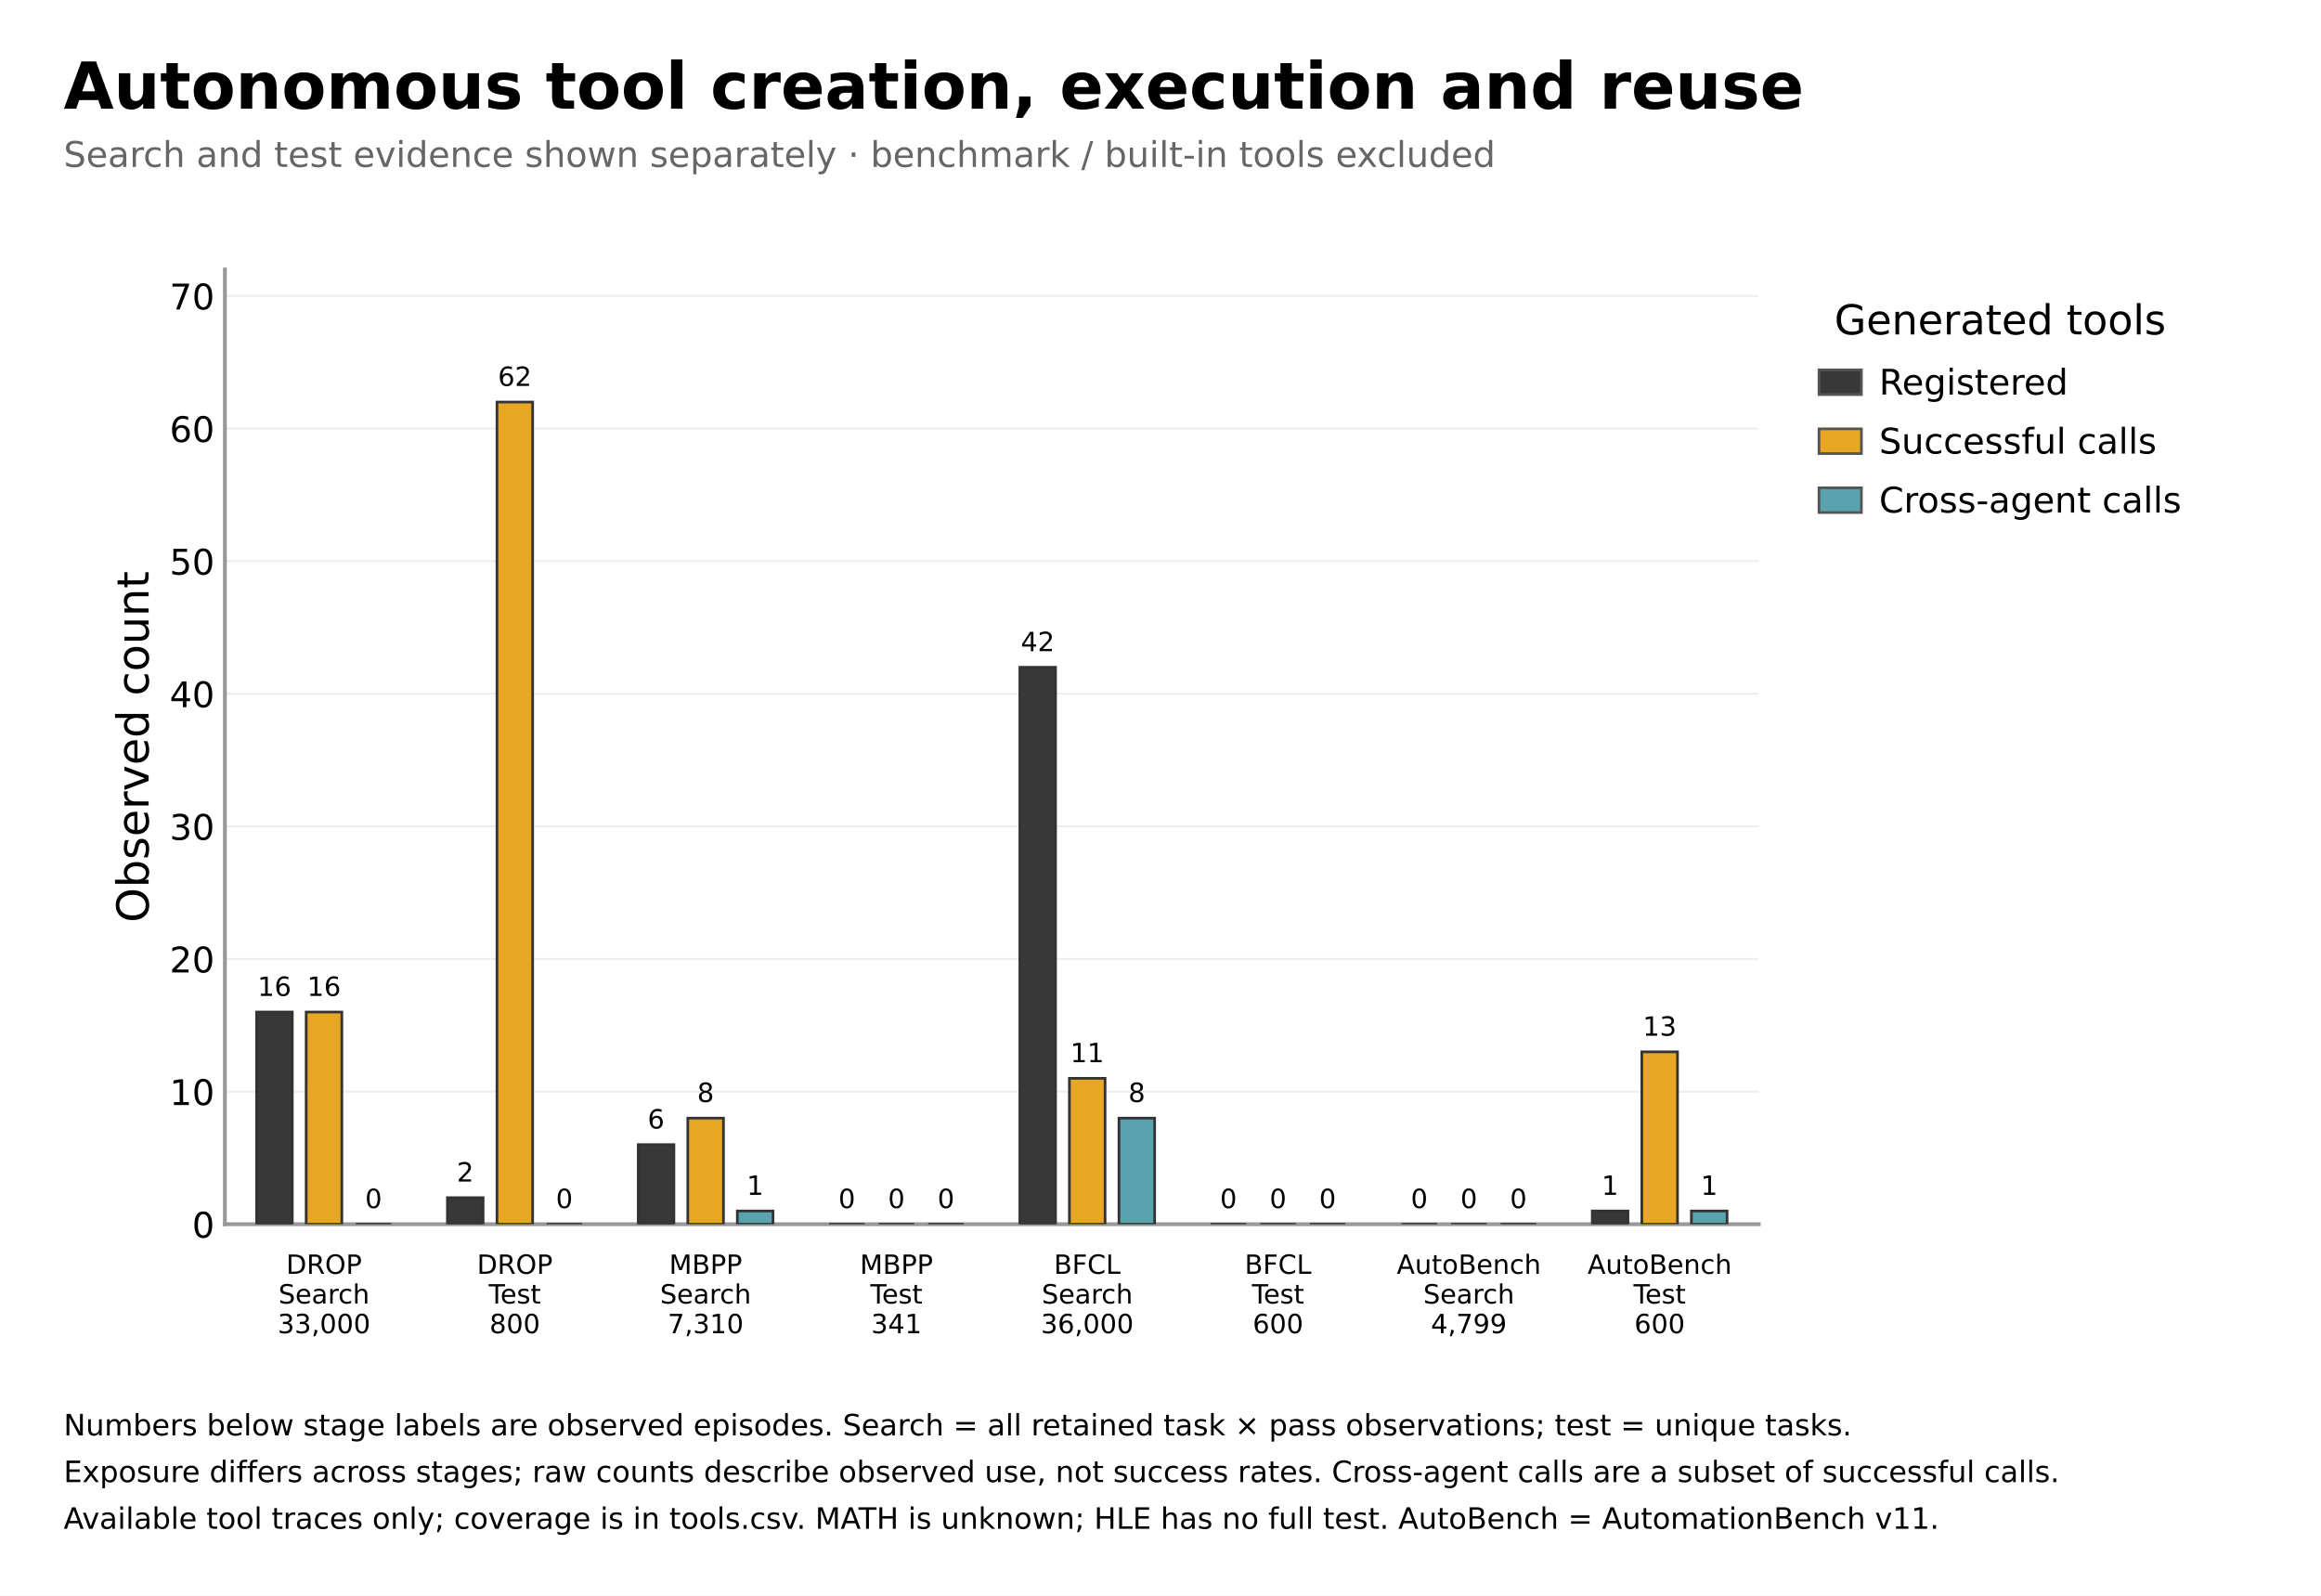
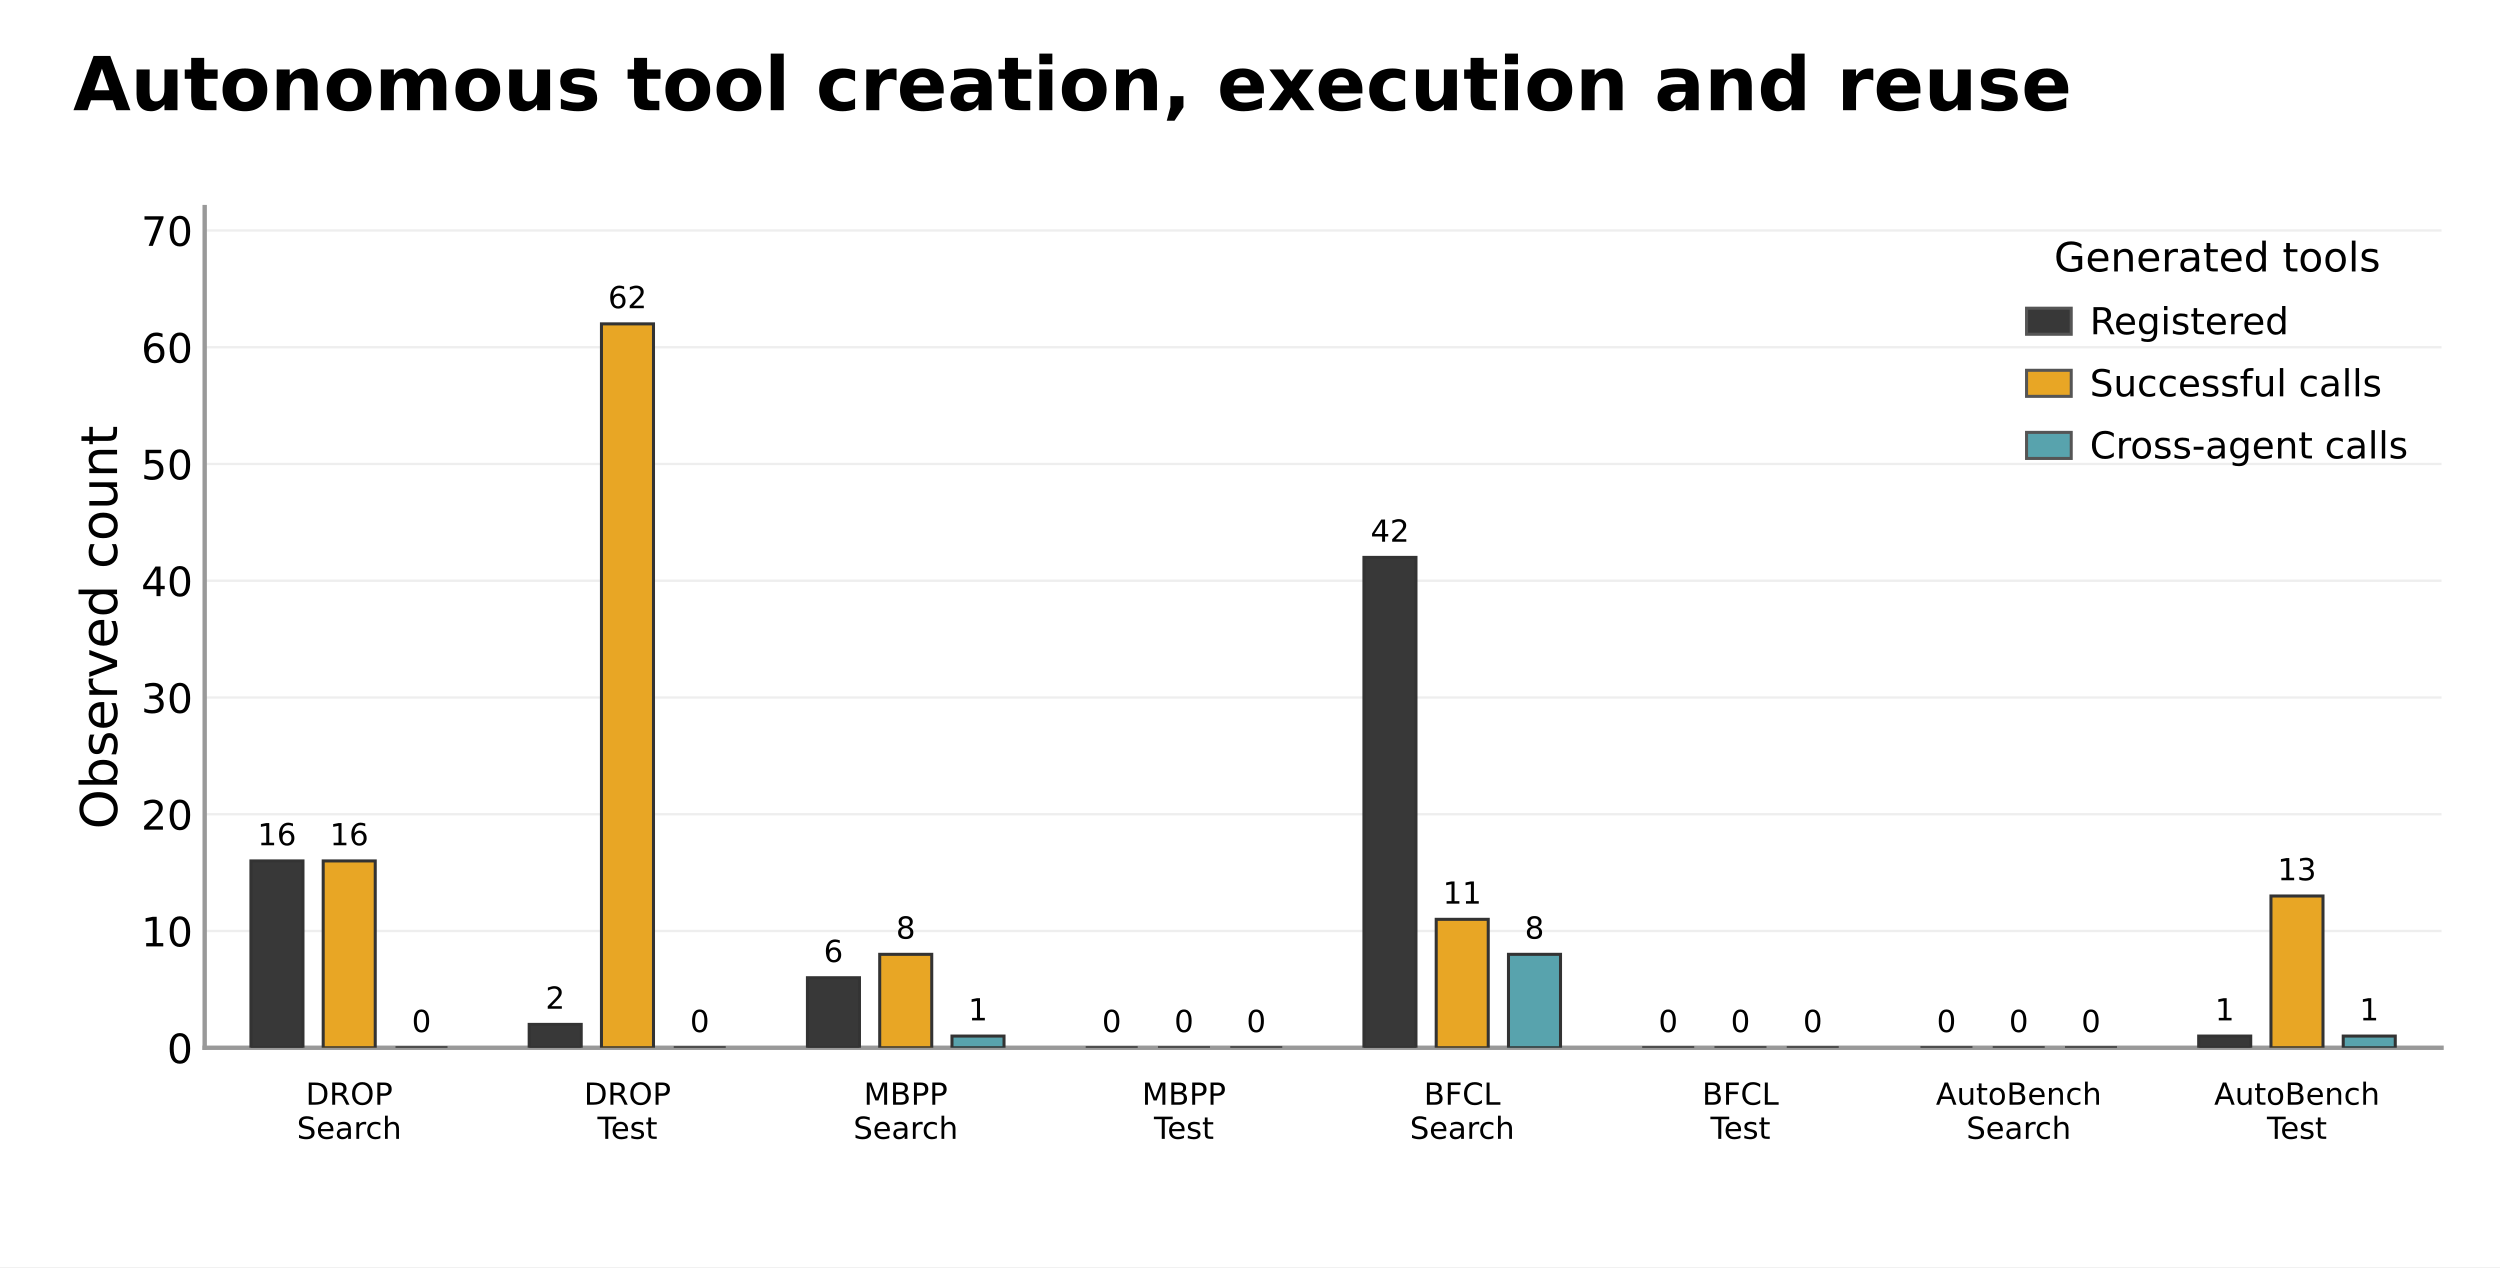
- <svg xmlns="http://www.w3.org/2000/svg" width="787.68pt" height="541.44pt" viewBox="0 0 787.68 541.44" version="1.1">
+ <svg xmlns="http://www.w3.org/2000/svg" width="738.72pt" height="374.4pt" viewBox="0 0 738.72 374.4" version="1.1">
  <defs>
    <style type="text/css">*{stroke-linejoin: round; stroke-linecap: butt}</style>
  </defs>
  <g id="figure_1">
    <g id="patch_1">
-       <path d="M 0 541.44 L 787.68 541.44 L 787.68 0 L 0 0 z " style="fill: #ffffff" />
+       <path d="M 0 374.4 L 738.72 374.4 L 738.72 0 L 0 0 z " style="fill: #ffffff" />
    </g>
    <g id="axes_1">
      <g id="patch_2">
-         <path d="M 76.32 415.44 L 596.88 415.44 L 596.88 91.44 L 76.32 91.44 z " style="fill: #ffffff" />
+         <path d="M 60.48 309.6 L 721.44 309.6 L 721.44 61.2 L 60.48 61.2 z " style="fill: #ffffff" />
      </g>
      <g id="matplotlib.axis_1">
        <g id="xtick_1">
          <g id="line2d_1" />
          <g id="text_1">
-             <text style="font-size: 9px; font-family: 'DejaVu Sans'" transform="translate(97.11127 432.2786)">DROP</text>
-             <text style="font-size: 9px; font-family: 'DejaVu Sans'" transform="translate(94.50057 442.3566)">Search</text>
-             <text style="font-size: 9px; font-family: 'DejaVu Sans'" transform="translate(94.21299 452.4347)">33,000</text>
+             <text style="font-size: 9px; font-family: 'DejaVu Sans'" transform="translate(90.34397 326.4386)">DROP</text>
+             <text style="font-size: 9px; font-family: 'DejaVu Sans'" transform="translate(87.73327 336.5166)">Search</text>
          </g>
        </g>
        <g id="xtick_2">
          <g id="line2d_2" />
          <g id="text_2">
-             <text style="font-size: 9px; font-family: 'DejaVu Sans'" transform="translate(161.8659 432.2786)">DROP</text>
-             <text style="font-size: 9px; font-family: 'DejaVu Sans'" transform="translate(165.8526 442.3566)">Test</text>
-             <text style="font-size: 9px; font-family: 'DejaVu Sans'" transform="translate(166.124 452.4347)">800</text>
+             <text style="font-size: 9px; font-family: 'DejaVu Sans'" transform="translate(172.5635 326.4386)">DROP</text>
+             <text style="font-size: 9px; font-family: 'DejaVu Sans'" transform="translate(176.5503 336.5166)">Test</text>
          </g>
        </g>
        <g id="xtick_3">
          <g id="line2d_3" />
          <g id="text_3">
-             <text style="font-size: 9px; font-family: 'DejaVu Sans'" transform="translate(227.0712 432.2786)">MBPP</text>
-             <text style="font-size: 9px; font-family: 'DejaVu Sans'" transform="translate(224.0098 442.3566)">Search</text>
-             <text style="font-size: 9px; font-family: 'DejaVu Sans'" transform="translate(226.5854 452.4347)">7,310</text>
+             <text style="font-size: 9px; font-family: 'DejaVu Sans'" transform="translate(255.2338 326.4386)">MBPP</text>
+             <text style="font-size: 9px; font-family: 'DejaVu Sans'" transform="translate(252.1724 336.5166)">Search</text>
          </g>
        </g>
        <g id="xtick_4">
          <g id="line2d_4" />
          <g id="text_4">
-             <text style="font-size: 9px; font-family: 'DejaVu Sans'" transform="translate(291.8259 432.2786)">MBPP</text>
-             <text style="font-size: 9px; font-family: 'DejaVu Sans'" transform="translate(295.3619 442.3566)">Test</text>
-             <text style="font-size: 9px; font-family: 'DejaVu Sans'" transform="translate(295.6333 452.4347)">341</text>
+             <text style="font-size: 9px; font-family: 'DejaVu Sans'" transform="translate(337.4534 326.4386)">MBPP</text>
+             <text style="font-size: 9px; font-family: 'DejaVu Sans'" transform="translate(340.9894 336.5166)">Test</text>
          </g>
        </g>
        <g id="xtick_5">
          <g id="line2d_5" />
          <g id="text_5">
-             <text style="font-size: 9px; font-family: 'DejaVu Sans'" transform="translate(357.6521 432.2786)">BFCL</text>
-             <text style="font-size: 9px; font-family: 'DejaVu Sans'" transform="translate(353.5191 442.3566)">Search</text>
-             <text style="font-size: 9px; font-family: 'DejaVu Sans'" transform="translate(353.2315 452.4347)">36,000</text>
+             <text style="font-size: 9px; font-family: 'DejaVu Sans'" transform="translate(420.7446 326.4386)">BFCL</text>
+             <text style="font-size: 9px; font-family: 'DejaVu Sans'" transform="translate(416.6116 336.5166)">Search</text>
          </g>
        </g>
        <g id="xtick_6">
          <g id="line2d_6" />
          <g id="text_6">
-             <text style="font-size: 9px; font-family: 'DejaVu Sans'" transform="translate(422.4067 432.2786)">BFCL</text>
-             <text style="font-size: 9px; font-family: 'DejaVu Sans'" transform="translate(424.8712 442.3566)">Test</text>
-             <text style="font-size: 9px; font-family: 'DejaVu Sans'" transform="translate(425.1426 452.4347)">600</text>
+             <text style="font-size: 9px; font-family: 'DejaVu Sans'" transform="translate(502.9641 326.4386)">BFCL</text>
+             <text style="font-size: 9px; font-family: 'DejaVu Sans'" transform="translate(505.4286 336.5166)">Test</text>
          </g>
        </g>
        <g id="xtick_7">
          <g id="line2d_7" />
          <g id="text_7">
-             <text style="font-size: 9px; font-family: 'DejaVu Sans'" transform="translate(474.0045 432.2786)">AutoBench</text>
-             <text style="font-size: 9px; font-family: 'DejaVu Sans'" transform="translate(483.0284 442.3566)">Search</text>
-             <text style="font-size: 9px; font-family: 'DejaVu Sans'" transform="translate(485.6039 452.4347)">4,799</text>
+             <text style="font-size: 9px; font-family: 'DejaVu Sans'" transform="translate(572.0268 326.4386)">AutoBench</text>
+             <text style="font-size: 9px; font-family: 'DejaVu Sans'" transform="translate(581.0507 336.5166)">Search</text>
          </g>
        </g>
        <g id="xtick_8">
          <g id="line2d_8" />
          <g id="text_8">
-             <text style="font-size: 9px; font-family: 'DejaVu Sans'" transform="translate(538.7591 432.2786)">AutoBench</text>
-             <text style="font-size: 9px; font-family: 'DejaVu Sans'" transform="translate(554.3804 442.3566)">Test</text>
-             <text style="font-size: 9px; font-family: 'DejaVu Sans'" transform="translate(554.6519 452.4347)">600</text>
+             <text style="font-size: 9px; font-family: 'DejaVu Sans'" transform="translate(654.2464 326.4386)">AutoBench</text>
+             <text style="font-size: 9px; font-family: 'DejaVu Sans'" transform="translate(669.8677 336.5166)">Test</text>
          </g>
        </g>
      </g>
      <g id="matplotlib.axis_2">
        <g id="ytick_1">
          <g id="line2d_9">
-             <path d="M 76.32 415.44 L 596.88 415.44 " clip-path="url(#p4aee966cc8)" style="fill: none; stroke: #eeeeee; stroke-width: 0.7; stroke-linecap: square" />
+             <path d="M 60.48 309.6 L 721.44 309.6 " clip-path="url(#p755434960f)" style="fill: none; stroke: #eeeeee; stroke-width: 0.7; stroke-linecap: square" />
          </g>
          <g id="line2d_10" />
          <g id="text_9">
-             <text style="font-size: 12px; font-family: 'DejaVu Sans'; text-anchor: end" x="72.82" y="419.999" transform="rotate(-0 72.82 419.9991)">0</text>
+             <text style="font-size: 12px; font-family: 'DejaVu Sans'; text-anchor: end" x="56.98" y="314.159" transform="rotate(-0 56.98 314.1591)">0</text>
          </g>
        </g>
        <g id="ytick_2">
          <g id="line2d_11">
-             <path d="M 76.32 370.44 L 596.88 370.44 " clip-path="url(#p4aee966cc8)" style="fill: none; stroke: #eeeeee; stroke-width: 0.7; stroke-linecap: square" />
+             <path d="M 60.48 275.1 L 721.44 275.1 " clip-path="url(#p755434960f)" style="fill: none; stroke: #eeeeee; stroke-width: 0.7; stroke-linecap: square" />
          </g>
          <g id="line2d_12" />
          <g id="text_10">
-             <text style="font-size: 12px; font-family: 'DejaVu Sans'; text-anchor: end" x="72.82" y="374.999" transform="rotate(-0 72.82 374.9991)">10</text>
+             <text style="font-size: 12px; font-family: 'DejaVu Sans'; text-anchor: end" x="56.98" y="279.659" transform="rotate(-0 56.98 279.6591)">10</text>
          </g>
        </g>
        <g id="ytick_3">
          <g id="line2d_13">
-             <path d="M 76.32 325.44 L 596.88 325.44 " clip-path="url(#p4aee966cc8)" style="fill: none; stroke: #eeeeee; stroke-width: 0.7; stroke-linecap: square" />
+             <path d="M 60.48 240.6 L 721.44 240.6 " clip-path="url(#p755434960f)" style="fill: none; stroke: #eeeeee; stroke-width: 0.7; stroke-linecap: square" />
          </g>
          <g id="line2d_14" />
          <g id="text_11">
-             <text style="font-size: 12px; font-family: 'DejaVu Sans'; text-anchor: end" x="72.82" y="329.999" transform="rotate(-0 72.82 329.9991)">20</text>
+             <text style="font-size: 12px; font-family: 'DejaVu Sans'; text-anchor: end" x="56.98" y="245.159" transform="rotate(-0 56.98 245.1591)">20</text>
          </g>
        </g>
        <g id="ytick_4">
          <g id="line2d_15">
-             <path d="M 76.32 280.44 L 596.88 280.44 " clip-path="url(#p4aee966cc8)" style="fill: none; stroke: #eeeeee; stroke-width: 0.7; stroke-linecap: square" />
+             <path d="M 60.48 206.1 L 721.44 206.1 " clip-path="url(#p755434960f)" style="fill: none; stroke: #eeeeee; stroke-width: 0.7; stroke-linecap: square" />
          </g>
          <g id="line2d_16" />
          <g id="text_12">
-             <text style="font-size: 12px; font-family: 'DejaVu Sans'; text-anchor: end" x="72.82" y="284.999" transform="rotate(-0 72.82 284.9991)">30</text>
+             <text style="font-size: 12px; font-family: 'DejaVu Sans'; text-anchor: end" x="56.98" y="210.659" transform="rotate(-0 56.98 210.6591)">30</text>
          </g>
        </g>
        <g id="ytick_5">
          <g id="line2d_17">
-             <path d="M 76.32 235.44 L 596.88 235.44 " clip-path="url(#p4aee966cc8)" style="fill: none; stroke: #eeeeee; stroke-width: 0.7; stroke-linecap: square" />
+             <path d="M 60.48 171.6 L 721.44 171.6 " clip-path="url(#p755434960f)" style="fill: none; stroke: #eeeeee; stroke-width: 0.7; stroke-linecap: square" />
          </g>
          <g id="line2d_18" />
          <g id="text_13">
-             <text style="font-size: 12px; font-family: 'DejaVu Sans'; text-anchor: end" x="72.82" y="239.999" transform="rotate(-0 72.82 239.9991)">40</text>
+             <text style="font-size: 12px; font-family: 'DejaVu Sans'; text-anchor: end" x="56.98" y="176.159" transform="rotate(-0 56.98 176.1591)">40</text>
          </g>
        </g>
        <g id="ytick_6">
          <g id="line2d_19">
-             <path d="M 76.32 190.44 L 596.88 190.44 " clip-path="url(#p4aee966cc8)" style="fill: none; stroke: #eeeeee; stroke-width: 0.7; stroke-linecap: square" />
+             <path d="M 60.48 137.1 L 721.44 137.1 " clip-path="url(#p755434960f)" style="fill: none; stroke: #eeeeee; stroke-width: 0.7; stroke-linecap: square" />
          </g>
          <g id="line2d_20" />
          <g id="text_14">
-             <text style="font-size: 12px; font-family: 'DejaVu Sans'; text-anchor: end" x="72.82" y="194.999" transform="rotate(-0 72.82 194.9991)">50</text>
+             <text style="font-size: 12px; font-family: 'DejaVu Sans'; text-anchor: end" x="56.98" y="141.659" transform="rotate(-0 56.98 141.6591)">50</text>
          </g>
        </g>
        <g id="ytick_7">
          <g id="line2d_21">
-             <path d="M 76.32 145.44 L 596.88 145.44 " clip-path="url(#p4aee966cc8)" style="fill: none; stroke: #eeeeee; stroke-width: 0.7; stroke-linecap: square" />
+             <path d="M 60.48 102.6 L 721.44 102.6 " clip-path="url(#p755434960f)" style="fill: none; stroke: #eeeeee; stroke-width: 0.7; stroke-linecap: square" />
          </g>
          <g id="line2d_22" />
          <g id="text_15">
-             <text style="font-size: 12px; font-family: 'DejaVu Sans'; text-anchor: end" x="72.82" y="149.999" transform="rotate(-0 72.82 149.9991)">60</text>
+             <text style="font-size: 12px; font-family: 'DejaVu Sans'; text-anchor: end" x="56.98" y="107.159" transform="rotate(-0 56.98 107.1591)">60</text>
          </g>
        </g>
        <g id="ytick_8">
          <g id="line2d_23">
-             <path d="M 76.32 100.44 L 596.88 100.44 " clip-path="url(#p4aee966cc8)" style="fill: none; stroke: #eeeeee; stroke-width: 0.7; stroke-linecap: square" />
+             <path d="M 60.48 68.1 L 721.44 68.1 " clip-path="url(#p755434960f)" style="fill: none; stroke: #eeeeee; stroke-width: 0.7; stroke-linecap: square" />
          </g>
          <g id="line2d_24" />
          <g id="text_16">
-             <text style="font-size: 12px; font-family: 'DejaVu Sans'; text-anchor: end" x="72.82" y="104.999" transform="rotate(-0 72.82 104.9991)">70</text>
+             <text style="font-size: 12px; font-family: 'DejaVu Sans'; text-anchor: end" x="56.98" y="72.659" transform="rotate(-0 56.98 72.65906)">70</text>
          </g>
        </g>
        <g id="text_17">
-           <text style="font-size: 15px; font-family: 'DejaVu Sans'; text-anchor: middle" x="50.43" y="253.44" transform="rotate(-90 50.43047 253.44)">Observed count</text>
+           <text style="font-size: 15px; font-family: 'DejaVu Sans'; text-anchor: middle" x="34.59" y="185.4" transform="rotate(-90 34.59047 185.4)">Observed count</text>
        </g>
      </g>
      <g id="patch_3">
-         <path d="M 76.32 415.44 L 76.32 91.44 " style="fill: none; stroke: #999999; stroke-width: 1.3; stroke-linejoin: miter; stroke-linecap: square" />
+         <path d="M 60.48 309.6 L 60.48 61.2 " style="fill: none; stroke: #999999; stroke-width: 1.3; stroke-linejoin: miter; stroke-linecap: square" />
      </g>
      <g id="patch_4">
-         <path d="M 76.32 415.44 L 596.88 415.44 " style="fill: none; stroke: #999999; stroke-width: 1.3; stroke-linejoin: miter; stroke-linecap: square" />
+         <path d="M 60.48 309.6 L 721.44 309.6 " style="fill: none; stroke: #999999; stroke-width: 1.3; stroke-linejoin: miter; stroke-linecap: square" />
      </g>
      <g id="patch_5">
-         <path d="M 87.084 415.44 L 99.194 415.44 L 99.194 343.44 L 87.084 343.44 z " clip-path="url(#p4aee966cc8)" style="fill: #383838; stroke: #333333; stroke-width: 0.9; stroke-linejoin: miter" />
+         <path d="M 74.148 309.6 L 89.524 309.6 L 89.524 254.4 L 74.148 254.4 z " clip-path="url(#p755434960f)" style="fill: #383838; stroke: #333333; stroke-width: 0.9; stroke-linejoin: miter" />
      </g>
      <g id="text_18">
-         <text style="font-size: 9px; font-family: 'DejaVu Sans'; text-anchor: middle" x="93.139" y="337.968" transform="rotate(-0 93.13939 337.9683)">16</text>
+         <text style="font-size: 9px; font-family: 'DejaVu Sans'; text-anchor: middle" x="81.836" y="249.768" transform="rotate(-0 81.83573 249.7683)">16</text>
      </g>
      <g id="patch_6">
-         <path d="M 103.904 415.44 L 116.014 415.44 L 116.014 343.44 L 103.904 343.44 z " clip-path="url(#p4aee966cc8)" style="fill: #e8a625; stroke: #333333; stroke-width: 0.9; stroke-linejoin: miter" />
+         <path d="M 95.503 309.6 L 110.88 309.6 L 110.88 254.4 L 95.503 254.4 z " clip-path="url(#p755434960f)" style="fill: #e8a625; stroke: #333333; stroke-width: 0.9; stroke-linejoin: miter" />
      </g>
      <g id="text_19">
-         <text style="font-size: 9px; font-family: 'DejaVu Sans'; text-anchor: middle" x="109.959" y="337.968" transform="rotate(-0 109.9588 337.9683)">16</text>
+         <text style="font-size: 9px; font-family: 'DejaVu Sans'; text-anchor: middle" x="103.191" y="249.768" transform="rotate(-0 103.1915 249.7683)">16</text>
      </g>
      <g id="patch_7">
-         <path d="M 120.723 415.44 L 132.833 415.44 L 132.833 415.44 L 120.723 415.44 z " clip-path="url(#p4aee966cc8)" style="fill: #58a3ad; stroke: #333333; stroke-width: 0.9; stroke-linejoin: miter" />
+         <path d="M 116.859 309.6 L 132.235 309.6 L 132.235 309.6 L 116.859 309.6 z " clip-path="url(#p755434960f)" style="fill: #58a3ad; stroke: #333333; stroke-width: 0.9; stroke-linejoin: miter" />
      </g>
      <g id="text_20">
-         <text style="font-size: 9px; font-family: 'DejaVu Sans'; text-anchor: middle" x="126.778" y="409.968" transform="rotate(-0 126.7782 409.9683)">0</text>
+         <text style="font-size: 9px; font-family: 'DejaVu Sans'; text-anchor: middle" x="124.547" y="304.968" transform="rotate(-0 124.5472 304.9683)">0</text>
      </g>
      <g id="patch_8">
-         <path d="M 151.839 415.44 L 163.949 415.44 L 163.949 406.44 L 151.839 406.44 z " clip-path="url(#p4aee966cc8)" style="fill: #383838; stroke: #333333; stroke-width: 0.9; stroke-linejoin: miter" />
+         <path d="M 156.367 309.6 L 171.743 309.6 L 171.743 302.7 L 156.367 302.7 z " clip-path="url(#p755434960f)" style="fill: #383838; stroke: #333333; stroke-width: 0.9; stroke-linejoin: miter" />
      </g>
      <g id="text_21">
-         <text style="font-size: 9px; font-family: 'DejaVu Sans'; text-anchor: middle" x="157.894" y="400.968" transform="rotate(-0 157.894 400.9683)">2</text>
+         <text style="font-size: 9px; font-family: 'DejaVu Sans'; text-anchor: middle" x="164.055" y="298.068" transform="rotate(-0 164.0553 298.0683)">2</text>
      </g>
      <g id="patch_9">
-         <path d="M 168.658 415.44 L 180.768 415.44 L 180.768 136.44 L 168.658 136.44 z " clip-path="url(#p4aee966cc8)" style="fill: #e8a625; stroke: #333333; stroke-width: 0.9; stroke-linejoin: miter" />
+         <path d="M 177.723 309.6 L 193.099 309.6 L 193.099 95.7 L 177.723 95.7 z " clip-path="url(#p755434960f)" style="fill: #e8a625; stroke: #333333; stroke-width: 0.9; stroke-linejoin: miter" />
      </g>
      <g id="text_22">
-         <text style="font-size: 9px; font-family: 'DejaVu Sans'; text-anchor: middle" x="174.713" y="130.968" transform="rotate(-0 174.7134 130.9683)">62</text>
+         <text style="font-size: 9px; font-family: 'DejaVu Sans'; text-anchor: middle" x="185.411" y="91.068" transform="rotate(-0 185.411 91.06828)">62</text>
      </g>
      <g id="patch_10">
-         <path d="M 185.478 415.44 L 197.588 415.44 L 197.588 415.44 L 185.478 415.44 z " clip-path="url(#p4aee966cc8)" style="fill: #58a3ad; stroke: #333333; stroke-width: 0.9; stroke-linejoin: miter" />
+         <path d="M 199.079 309.6 L 214.455 309.6 L 214.455 309.6 L 199.079 309.6 z " clip-path="url(#p755434960f)" style="fill: #58a3ad; stroke: #333333; stroke-width: 0.9; stroke-linejoin: miter" />
      </g>
      <g id="text_23">
-         <text style="font-size: 9px; font-family: 'DejaVu Sans'; text-anchor: middle" x="191.533" y="409.968" transform="rotate(-0 191.5328 409.9683)">0</text>
+         <text style="font-size: 9px; font-family: 'DejaVu Sans'; text-anchor: middle" x="206.767" y="304.968" transform="rotate(-0 206.7668 304.9683)">0</text>
      </g>
      <g id="patch_11">
-         <path d="M 216.594 415.44 L 228.704 415.44 L 228.704 388.44 L 216.594 388.44 z " clip-path="url(#p4aee966cc8)" style="fill: #383838; stroke: #333333; stroke-width: 0.9; stroke-linejoin: miter" />
+         <path d="M 238.587 309.6 L 253.963 309.6 L 253.963 288.9 L 238.587 288.9 z " clip-path="url(#p755434960f)" style="fill: #383838; stroke: #333333; stroke-width: 0.9; stroke-linejoin: miter" />
      </g>
      <g id="text_24">
-         <text style="font-size: 9px; font-family: 'DejaVu Sans'; text-anchor: middle" x="222.649" y="382.968" transform="rotate(-0 222.6487 382.9683)">6</text>
+         <text style="font-size: 9px; font-family: 'DejaVu Sans'; text-anchor: middle" x="246.275" y="284.268" transform="rotate(-0 246.2749 284.2683)">6</text>
      </g>
      <g id="patch_12">
-         <path d="M 233.413 415.44 L 245.523 415.44 L 245.523 379.44 L 233.413 379.44 z " clip-path="url(#p4aee966cc8)" style="fill: #e8a625; stroke: #333333; stroke-width: 0.9; stroke-linejoin: miter" />
+         <path d="M 259.943 309.6 L 275.319 309.6 L 275.319 282 L 259.943 282 z " clip-path="url(#p755434960f)" style="fill: #e8a625; stroke: #333333; stroke-width: 0.9; stroke-linejoin: miter" />
      </g>
      <g id="text_25">
-         <text style="font-size: 9px; font-family: 'DejaVu Sans'; text-anchor: middle" x="239.468" y="373.968" transform="rotate(-0 239.468 373.9683)">8</text>
+         <text style="font-size: 9px; font-family: 'DejaVu Sans'; text-anchor: middle" x="267.631" y="277.368" transform="rotate(-0 267.6306 277.3683)">8</text>
      </g>
      <g id="patch_13">
-         <path d="M 250.232 415.44 L 262.342 415.44 L 262.342 410.94 L 250.232 410.94 z " clip-path="url(#p4aee966cc8)" style="fill: #58a3ad; stroke: #333333; stroke-width: 0.9; stroke-linejoin: miter" />
+         <path d="M 281.298 309.6 L 296.674 309.6 L 296.674 306.15 L 281.298 306.15 z " clip-path="url(#p755434960f)" style="fill: #58a3ad; stroke: #333333; stroke-width: 0.9; stroke-linejoin: miter" />
      </g>
      <g id="text_26">
-         <text style="font-size: 9px; font-family: 'DejaVu Sans'; text-anchor: middle" x="256.287" y="405.468" transform="rotate(-0 256.2874 405.4683)">1</text>
+         <text style="font-size: 9px; font-family: 'DejaVu Sans'; text-anchor: middle" x="288.986" y="301.518" transform="rotate(-0 288.9864 301.5183)">1</text>
      </g>
      <g id="patch_14">
-         <path d="M 281.348 415.44 L 293.458 415.44 L 293.458 415.44 L 281.348 415.44 z " clip-path="url(#p4aee966cc8)" style="fill: #383838; stroke: #333333; stroke-width: 0.9; stroke-linejoin: miter" />
+         <path d="M 320.806 309.6 L 336.183 309.6 L 336.183 309.6 L 320.806 309.6 z " clip-path="url(#p755434960f)" style="fill: #383838; stroke: #333333; stroke-width: 0.9; stroke-linejoin: miter" />
      </g>
      <g id="text_27">
-         <text style="font-size: 9px; font-family: 'DejaVu Sans'; text-anchor: middle" x="287.403" y="409.968" transform="rotate(-0 287.4033 409.9683)">0</text>
+         <text style="font-size: 9px; font-family: 'DejaVu Sans'; text-anchor: middle" x="328.494" y="304.968" transform="rotate(-0 328.4945 304.9683)">0</text>
      </g>
      <g id="patch_15">
-         <path d="M 298.168 415.44 L 310.278 415.44 L 310.278 415.44 L 298.168 415.44 z " clip-path="url(#p4aee966cc8)" style="fill: #e8a625; stroke: #333333; stroke-width: 0.9; stroke-linejoin: miter" />
+         <path d="M 342.162 309.6 L 357.538 309.6 L 357.538 309.6 L 342.162 309.6 z " clip-path="url(#p755434960f)" style="fill: #e8a625; stroke: #333333; stroke-width: 0.9; stroke-linejoin: miter" />
      </g>
      <g id="text_28">
-         <text style="font-size: 9px; font-family: 'DejaVu Sans'; text-anchor: middle" x="304.223" y="409.968" transform="rotate(-0 304.2227 409.9683)">0</text>
+         <text style="font-size: 9px; font-family: 'DejaVu Sans'; text-anchor: middle" x="349.85" y="304.968" transform="rotate(-0 349.8502 304.9683)">0</text>
      </g>
      <g id="patch_16">
-         <path d="M 314.987 415.44 L 327.097 415.44 L 327.097 415.44 L 314.987 415.44 z " clip-path="url(#p4aee966cc8)" style="fill: #58a3ad; stroke: #333333; stroke-width: 0.9; stroke-linejoin: miter" />
+         <path d="M 363.518 309.6 L 378.894 309.6 L 378.894 309.6 L 363.518 309.6 z " clip-path="url(#p755434960f)" style="fill: #58a3ad; stroke: #333333; stroke-width: 0.9; stroke-linejoin: miter" />
      </g>
      <g id="text_29">
-         <text style="font-size: 9px; font-family: 'DejaVu Sans'; text-anchor: middle" x="321.042" y="409.968" transform="rotate(-0 321.0421 409.9683)">0</text>
+         <text style="font-size: 9px; font-family: 'DejaVu Sans'; text-anchor: middle" x="371.206" y="304.968" transform="rotate(-0 371.2059 304.9683)">0</text>
      </g>
      <g id="patch_17">
-         <path d="M 346.103 415.44 L 358.213 415.44 L 358.213 226.44 L 346.103 226.44 z " clip-path="url(#p4aee966cc8)" style="fill: #383838; stroke: #333333; stroke-width: 0.9; stroke-linejoin: miter" />
+         <path d="M 403.026 309.6 L 418.402 309.6 L 418.402 164.7 L 403.026 164.7 z " clip-path="url(#p755434960f)" style="fill: #383838; stroke: #333333; stroke-width: 0.9; stroke-linejoin: miter" />
      </g>
      <g id="text_30">
-         <text style="font-size: 9px; font-family: 'DejaVu Sans'; text-anchor: middle" x="352.158" y="220.968" transform="rotate(-0 352.1579 220.9683)">42</text>
+         <text style="font-size: 9px; font-family: 'DejaVu Sans'; text-anchor: middle" x="410.714" y="160.068" transform="rotate(-0 410.7141 160.0683)">42</text>
      </g>
      <g id="patch_18">
-         <path d="M 362.922 415.44 L 375.032 415.44 L 375.032 365.94 L 362.922 365.94 z " clip-path="url(#p4aee966cc8)" style="fill: #e8a625; stroke: #333333; stroke-width: 0.9; stroke-linejoin: miter" />
+         <path d="M 424.382 309.6 L 439.758 309.6 L 439.758 271.65 L 424.382 271.65 z " clip-path="url(#p755434960f)" style="fill: #e8a625; stroke: #333333; stroke-width: 0.9; stroke-linejoin: miter" />
      </g>
      <g id="text_31">
-         <text style="font-size: 9px; font-family: 'DejaVu Sans'; text-anchor: middle" x="368.977" y="360.468" transform="rotate(-0 368.9773 360.4683)">11</text>
+         <text style="font-size: 9px; font-family: 'DejaVu Sans'; text-anchor: middle" x="432.07" y="267.018" transform="rotate(-0 432.0698 267.0183)">11</text>
      </g>
      <g id="patch_19">
-         <path d="M 379.742 415.44 L 391.852 415.44 L 391.852 379.44 L 379.742 379.44 z " clip-path="url(#p4aee966cc8)" style="fill: #58a3ad; stroke: #333333; stroke-width: 0.9; stroke-linejoin: miter" />
+         <path d="M 445.737 309.6 L 461.114 309.6 L 461.114 282 L 445.737 282 z " clip-path="url(#p755434960f)" style="fill: #58a3ad; stroke: #333333; stroke-width: 0.9; stroke-linejoin: miter" />
      </g>
      <g id="text_32">
-         <text style="font-size: 9px; font-family: 'DejaVu Sans'; text-anchor: middle" x="385.797" y="373.968" transform="rotate(-0 385.7967 373.9683)">8</text>
+         <text style="font-size: 9px; font-family: 'DejaVu Sans'; text-anchor: middle" x="453.426" y="277.368" transform="rotate(-0 453.4255 277.3683)">8</text>
      </g>
      <g id="patch_20">
-         <path d="M 410.858 415.44 L 422.968 415.44 L 422.968 415.44 L 410.858 415.44 z " clip-path="url(#p4aee966cc8)" style="fill: #383838; stroke: #333333; stroke-width: 0.9; stroke-linejoin: miter" />
+         <path d="M 485.246 309.6 L 500.622 309.6 L 500.622 309.6 L 485.246 309.6 z " clip-path="url(#p755434960f)" style="fill: #383838; stroke: #333333; stroke-width: 0.9; stroke-linejoin: miter" />
      </g>
      <g id="text_33">
-         <text style="font-size: 9px; font-family: 'DejaVu Sans'; text-anchor: middle" x="416.913" y="409.968" transform="rotate(-0 416.9126 409.9683)">0</text>
+         <text style="font-size: 9px; font-family: 'DejaVu Sans'; text-anchor: middle" x="492.934" y="304.968" transform="rotate(-0 492.9336 304.9683)">0</text>
      </g>
      <g id="patch_21">
-         <path d="M 427.677 415.44 L 439.787 415.44 L 439.787 415.44 L 427.677 415.44 z " clip-path="url(#p4aee966cc8)" style="fill: #e8a625; stroke: #333333; stroke-width: 0.9; stroke-linejoin: miter" />
+         <path d="M 506.601 309.6 L 521.977 309.6 L 521.977 309.6 L 506.601 309.6 z " clip-path="url(#p755434960f)" style="fill: #e8a625; stroke: #333333; stroke-width: 0.9; stroke-linejoin: miter" />
      </g>
      <g id="text_34">
-         <text style="font-size: 9px; font-family: 'DejaVu Sans'; text-anchor: middle" x="433.732" y="409.968" transform="rotate(-0 433.732 409.9683)">0</text>
+         <text style="font-size: 9px; font-family: 'DejaVu Sans'; text-anchor: middle" x="514.289" y="304.968" transform="rotate(-0 514.2894 304.9683)">0</text>
      </g>
      <g id="patch_22">
-         <path d="M 444.496 415.44 L 456.606 415.44 L 456.606 415.44 L 444.496 415.44 z " clip-path="url(#p4aee966cc8)" style="fill: #58a3ad; stroke: #333333; stroke-width: 0.9; stroke-linejoin: miter" />
+         <path d="M 527.957 309.6 L 543.333 309.6 L 543.333 309.6 L 527.957 309.6 z " clip-path="url(#p755434960f)" style="fill: #58a3ad; stroke: #333333; stroke-width: 0.9; stroke-linejoin: miter" />
      </g>
      <g id="text_35">
-         <text style="font-size: 9px; font-family: 'DejaVu Sans'; text-anchor: middle" x="450.551" y="409.968" transform="rotate(-0 450.5513 409.9683)">0</text>
+         <text style="font-size: 9px; font-family: 'DejaVu Sans'; text-anchor: middle" x="535.645" y="304.968" transform="rotate(-0 535.6451 304.9683)">0</text>
      </g>
      <g id="patch_23">
-         <path d="M 475.612 415.44 L 487.722 415.44 L 487.722 415.44 L 475.612 415.44 z " clip-path="url(#p4aee966cc8)" style="fill: #383838; stroke: #333333; stroke-width: 0.9; stroke-linejoin: miter" />
+         <path d="M 567.465 309.6 L 582.841 309.6 L 582.841 309.6 L 567.465 309.6 z " clip-path="url(#p755434960f)" style="fill: #383838; stroke: #333333; stroke-width: 0.9; stroke-linejoin: miter" />
      </g>
      <g id="text_36">
-         <text style="font-size: 9px; font-family: 'DejaVu Sans'; text-anchor: middle" x="481.667" y="409.968" transform="rotate(-0 481.6672 409.9683)">0</text>
+         <text style="font-size: 9px; font-family: 'DejaVu Sans'; text-anchor: middle" x="575.153" y="304.968" transform="rotate(-0 575.1532 304.9683)">0</text>
      </g>
      <g id="patch_24">
-         <path d="M 492.432 415.44 L 504.542 415.44 L 504.542 415.44 L 492.432 415.44 z " clip-path="url(#p4aee966cc8)" style="fill: #e8a625; stroke: #333333; stroke-width: 0.9; stroke-linejoin: miter" />
+         <path d="M 588.821 309.6 L 604.197 309.6 L 604.197 309.6 L 588.821 309.6 z " clip-path="url(#p755434960f)" style="fill: #e8a625; stroke: #333333; stroke-width: 0.9; stroke-linejoin: miter" />
      </g>
      <g id="text_37">
-         <text style="font-size: 9px; font-family: 'DejaVu Sans'; text-anchor: middle" x="498.487" y="409.968" transform="rotate(-0 498.4866 409.9683)">0</text>
+         <text style="font-size: 9px; font-family: 'DejaVu Sans'; text-anchor: middle" x="596.509" y="304.968" transform="rotate(-0 596.509 304.9683)">0</text>
      </g>
      <g id="patch_25">
-         <path d="M 509.251 415.44 L 521.361 415.44 L 521.361 415.44 L 509.251 415.44 z " clip-path="url(#p4aee966cc8)" style="fill: #58a3ad; stroke: #333333; stroke-width: 0.9; stroke-linejoin: miter" />
+         <path d="M 610.177 309.6 L 625.553 309.6 L 625.553 309.6 L 610.177 309.6 z " clip-path="url(#p755434960f)" style="fill: #58a3ad; stroke: #333333; stroke-width: 0.9; stroke-linejoin: miter" />
      </g>
      <g id="text_38">
-         <text style="font-size: 9px; font-family: 'DejaVu Sans'; text-anchor: middle" x="515.306" y="409.968" transform="rotate(-0 515.306 409.9683)">0</text>
+         <text style="font-size: 9px; font-family: 'DejaVu Sans'; text-anchor: middle" x="617.865" y="304.968" transform="rotate(-0 617.8647 304.9683)">0</text>
      </g>
      <g id="patch_26">
-         <path d="M 540.367 415.44 L 552.477 415.44 L 552.477 410.94 L 540.367 410.94 z " clip-path="url(#p4aee966cc8)" style="fill: #383838; stroke: #333333; stroke-width: 0.9; stroke-linejoin: miter" />
+         <path d="M 649.685 309.6 L 665.061 309.6 L 665.061 306.15 L 649.685 306.15 z " clip-path="url(#p755434960f)" style="fill: #383838; stroke: #333333; stroke-width: 0.9; stroke-linejoin: miter" />
      </g>
      <g id="text_39">
-         <text style="font-size: 9px; font-family: 'DejaVu Sans'; text-anchor: middle" x="546.422" y="405.468" transform="rotate(-0 546.4218 405.4683)">1</text>
+         <text style="font-size: 9px; font-family: 'DejaVu Sans'; text-anchor: middle" x="657.373" y="301.518" transform="rotate(-0 657.3728 301.5183)">1</text>
      </g>
      <g id="patch_27">
-         <path d="M 557.186 415.44 L 569.296 415.44 L 569.296 356.94 L 557.186 356.94 z " clip-path="url(#p4aee966cc8)" style="fill: #e8a625; stroke: #333333; stroke-width: 0.9; stroke-linejoin: miter" />
+         <path d="M 671.04 309.6 L 686.417 309.6 L 686.417 264.75 L 671.04 264.75 z " clip-path="url(#p755434960f)" style="fill: #e8a625; stroke: #333333; stroke-width: 0.9; stroke-linejoin: miter" />
      </g>
      <g id="text_40">
-         <text style="font-size: 9px; font-family: 'DejaVu Sans'; text-anchor: middle" x="563.241" y="351.468" transform="rotate(-0 563.2412 351.4683)">13</text>
+         <text style="font-size: 9px; font-family: 'DejaVu Sans'; text-anchor: middle" x="678.729" y="260.118" transform="rotate(-0 678.7285 260.1183)">13</text>
      </g>
      <g id="patch_28">
-         <path d="M 574.006 415.44 L 586.116 415.44 L 586.116 410.94 L 574.006 410.94 z " clip-path="url(#p4aee966cc8)" style="fill: #58a3ad; stroke: #333333; stroke-width: 0.9; stroke-linejoin: miter" />
+         <path d="M 692.396 309.6 L 707.772 309.6 L 707.772 306.15 L 692.396 306.15 z " clip-path="url(#p755434960f)" style="fill: #58a3ad; stroke: #333333; stroke-width: 0.9; stroke-linejoin: miter" />
      </g>
      <g id="text_41">
-         <text style="font-size: 9px; font-family: 'DejaVu Sans'; text-anchor: middle" x="580.061" y="405.468" transform="rotate(-0 580.0606 405.4683)">1</text>
-       </g>
-     </g>
-     <g id="text_42">
-       <text style="font-weight: 700; font-size: 22px; font-family: 'DejaVu Sans'; text-anchor: start" x="21.6" y="36.877" transform="rotate(-0 21.6 36.87656)">Autonomous tool creation, execution and reuse</text>
-     </g>
-     <g id="text_43">
-       <text style="font-size: 12px; font-family: 'DejaVu Sans'; text-anchor: start; fill: #666666" x="21.6" y="56.638" transform="rotate(-0 21.6 56.63813)">Search and test evidence shown separately · benchmark / built-in tools excluded</text>
-     </g>
-     <g id="text_44">
-       <text style="font-size: 10px; font-family: 'DejaVu Sans'; text-anchor: start" x="21.6" y="487.118" transform="rotate(-0 21.6 487.1184)">Numbers below stage labels are observed episodes. Search = all retained task × pass observations; test = unique tasks.</text>
-     </g>
-     <g id="text_45">
-       <text style="font-size: 10px; font-family: 'DejaVu Sans'; text-anchor: start" x="21.6" y="502.958" transform="rotate(-0 21.6 502.9584)">Exposure differs across stages; raw counts describe observed use, not success rates. Cross-agent calls are a subset of successful calls.</text>
+         <text style="font-size: 9px; font-family: 'DejaVu Sans'; text-anchor: middle" x="700.084" y="301.518" transform="rotate(-0 700.0843 301.5183)">1</text>
+       </g>
+       <g id="legend_1">
+         <g id="text_42">
+           <text style="font-size: 12px; font-family: 'DejaVu Sans'; text-anchor: start" x="606.955" y="80.218" transform="rotate(-0 606.9545 80.21813)">Generated tools</text>
+         </g>
+         <g id="patch_29">
+           <path d="M 598.821 98.772 L 612.021 98.772 L 612.021 91.072 L 598.821 91.072 z " style="fill: #383838; stroke: #555555; stroke-width: 0.9; stroke-linejoin: miter" />
+         </g>
+         <g id="text_43">
+           <text style="font-size: 11px; font-family: 'DejaVu Sans'; text-anchor: start" x="617.521" y="98.772" transform="rotate(-0 617.5209 98.77203)">Registered</text>
+         </g>
+         <g id="patch_30">
+           <path d="M 598.821 117.118 L 612.021 117.118 L 612.021 109.418 L 598.821 109.418 z " style="fill: #e8a625; stroke: #555555; stroke-width: 0.9; stroke-linejoin: miter" />
+         </g>
+         <g id="text_44">
+           <text style="font-size: 11px; font-family: 'DejaVu Sans'; text-anchor: start" x="617.521" y="117.118" transform="rotate(-0 617.5209 117.118)">Successful calls</text>
+         </g>
+         <g id="patch_31">
+           <path d="M 598.821 135.464 L 612.021 135.464 L 612.021 127.764 L 598.821 127.764 z " style="fill: #58a3ad; stroke: #555555; stroke-width: 0.9; stroke-linejoin: miter" />
+         </g>
+         <g id="text_45">
+           <text style="font-size: 11px; font-family: 'DejaVu Sans'; text-anchor: start" x="617.521" y="135.464" transform="rotate(-0 617.5209 135.4639)">Cross-agent calls</text>
+         </g>
+       </g>
    </g>
    <g id="text_46">
-       <text style="font-size: 10px; font-family: 'DejaVu Sans'; text-anchor: start" x="21.6" y="518.798" transform="rotate(-0 21.6 518.7984)">Available tool traces only; coverage is in tools.csv. MATH is unknown; HLE has no full test. AutoBench = AutomationBench v11.</text>
-     </g>
-     <g id="legend_1">
-       <g id="text_47">
-         <text style="font-size: 14px; font-family: 'DejaVu Sans'; text-anchor: start" x="622.533" y="113.483" transform="rotate(-0 622.5331 113.4826)">Generated tools</text>
-       </g>
-       <g id="patch_29">
-         <path d="M 617.314 133.912 L 631.714 133.912 L 631.714 125.512 L 617.314 125.512 z " style="fill: #383838; stroke: #555555; stroke-width: 0.9; stroke-linejoin: miter" />
-       </g>
-       <g id="text_48">
-         <text style="font-size: 12px; font-family: 'DejaVu Sans'; text-anchor: start" x="637.714" y="133.912" transform="rotate(-0 637.7136 133.9123)">Registered</text>
-       </g>
-       <g id="patch_30">
-         <path d="M 617.314 153.926 L 631.714 153.926 L 631.714 145.526 L 617.314 145.526 z " style="fill: #e8a625; stroke: #555555; stroke-width: 0.9; stroke-linejoin: miter" />
-       </g>
-       <g id="text_49">
-         <text style="font-size: 12px; font-family: 'DejaVu Sans'; text-anchor: start" x="637.714" y="153.926" transform="rotate(-0 637.7136 153.9261)">Successful calls</text>
-       </g>
-       <g id="patch_31">
-         <path d="M 617.314 173.94 L 631.714 173.94 L 631.714 165.54 L 617.314 165.54 z " style="fill: #58a3ad; stroke: #555555; stroke-width: 0.9; stroke-linejoin: miter" />
-       </g>
-       <g id="text_50">
-         <text style="font-size: 12px; font-family: 'DejaVu Sans'; text-anchor: start" x="637.714" y="173.94" transform="rotate(-0 637.7136 173.9398)">Cross-agent calls</text>
-       </g>
+       <text style="font-weight: 700; font-size: 22px; font-family: 'DejaVu Sans'; text-anchor: start" x="21.6" y="32.557" transform="rotate(-0 21.6 32.55656)">Autonomous tool creation, execution and reuse</text>
    </g>
  </g>
  <defs>
-     <clipPath id="p4aee966cc8">
-       <rect x="76.32" y="91.44" width="520.56" height="324" />
+     <clipPath id="p755434960f">
+       <rect x="60.48" y="61.2" width="660.96" height="248.4" />
    </clipPath>
  </defs>
</svg>
